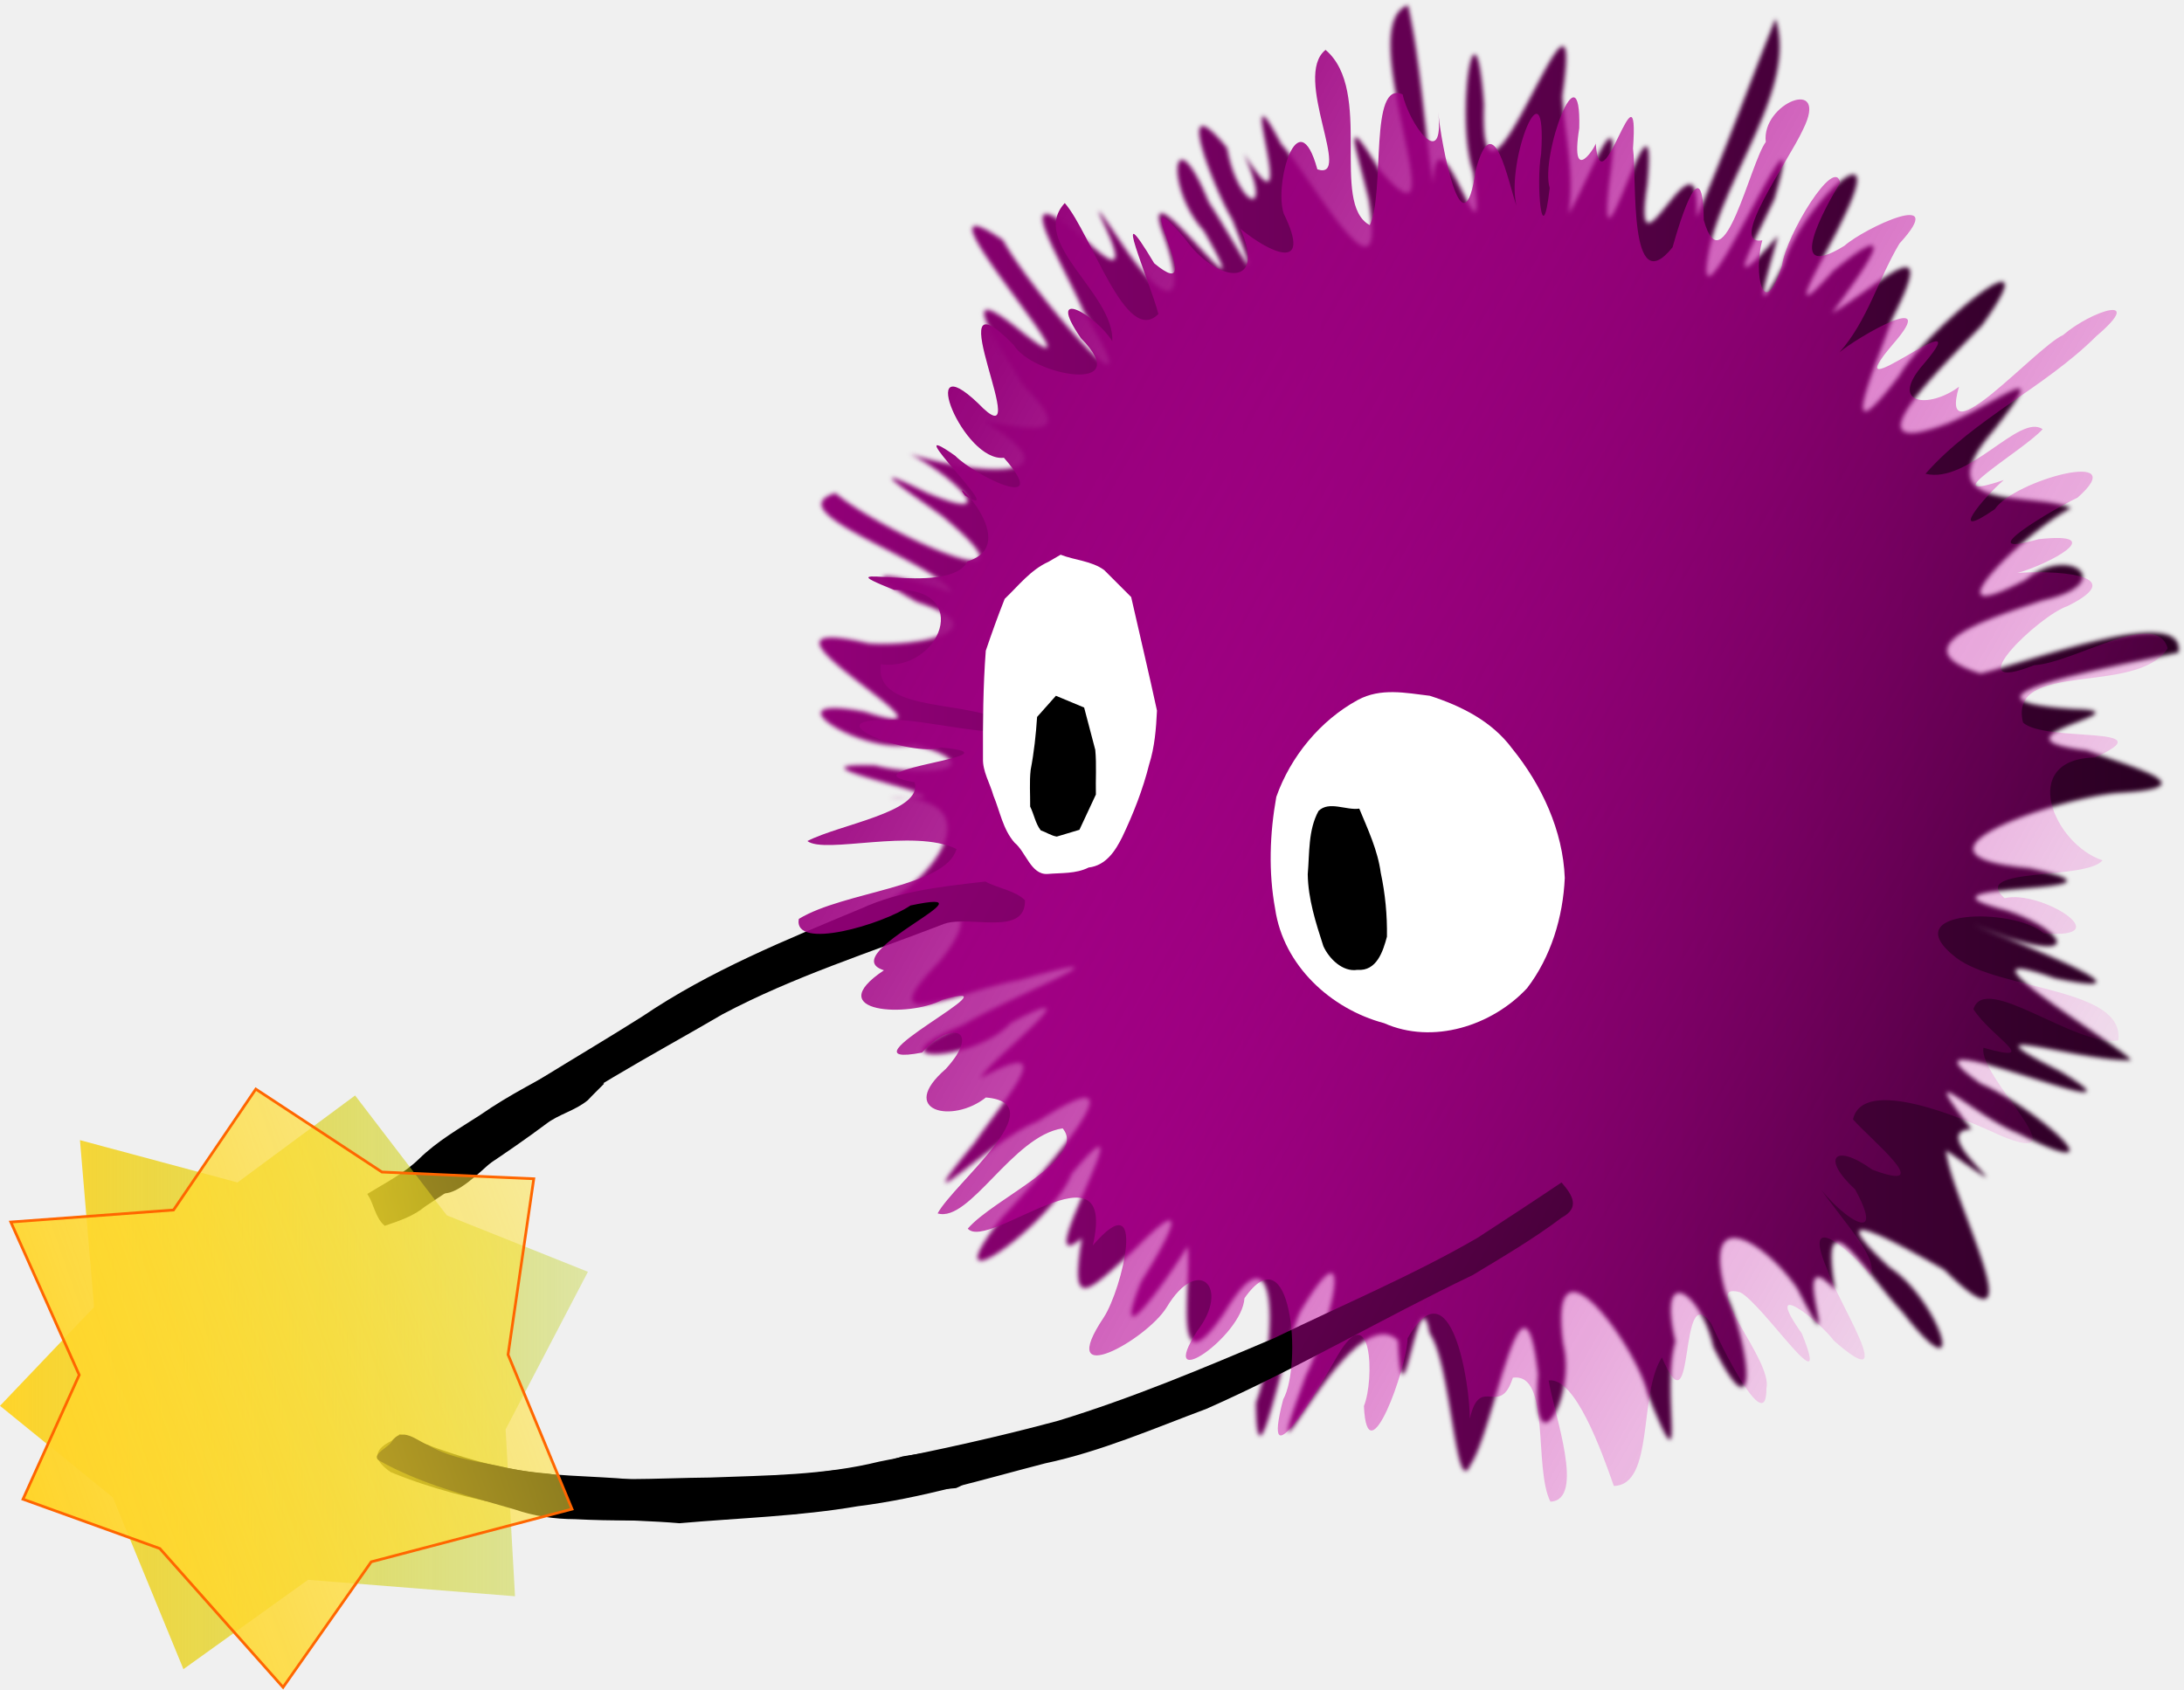
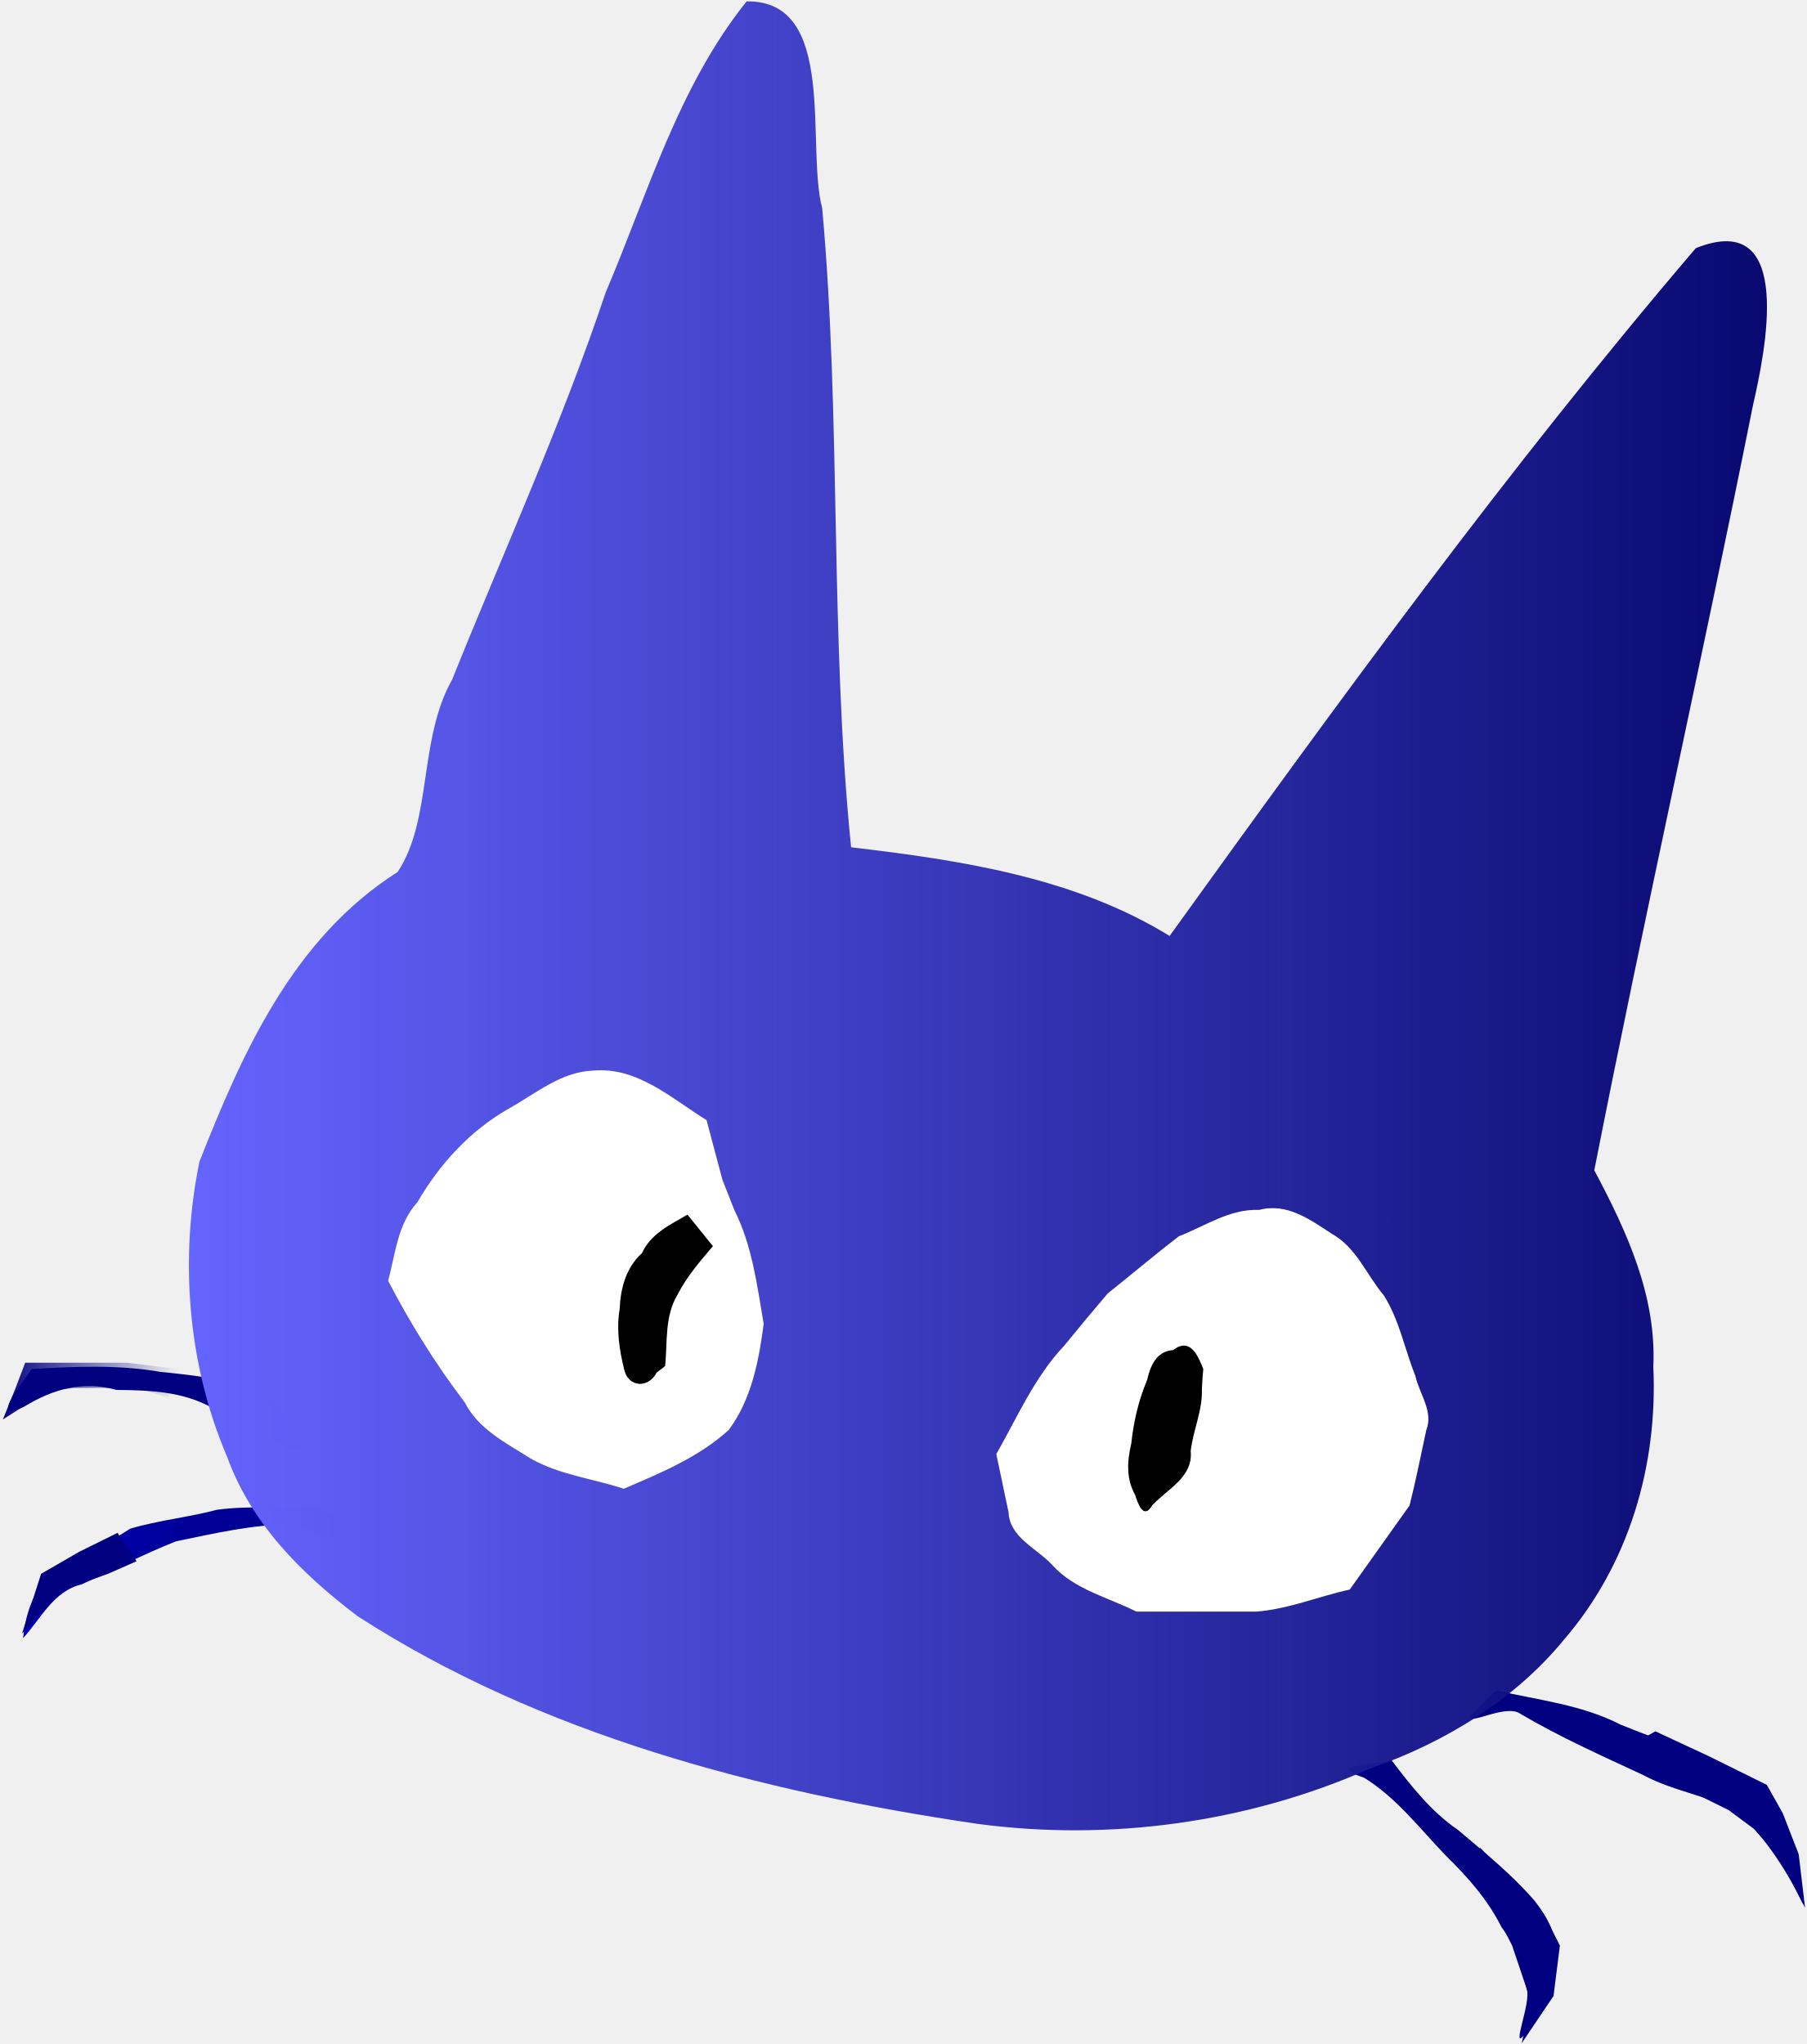
- <svg xmlns="http://www.w3.org/2000/svg" xmlns:xlink="http://www.w3.org/1999/xlink" version="1.1" id="svg1" width="800.142" height="619.117" viewBox="0 0 800.142 619.117">
+ <svg xmlns="http://www.w3.org/2000/svg" xmlns:xlink="http://www.w3.org/1999/xlink" version="1.1" id="svg1" width="71.621" height="81.045" viewBox="0 0 71.621 81.045">
  <defs id="defs1">
    <linearGradient id="linearGradient13">
-       <stop style="stop-color:#ffd42a;stop-opacity:1;" offset="0" id="stop13" />
-       <stop style="stop-color:#b8cd00;stop-opacity:0.32;" offset="1" id="stop14" />
+       <stop style="stop-color:#0000c0;stop-opacity:1;" offset="0" id="stop13" />
+       <stop style="stop-color:#000097;stop-opacity:1;" offset="0.5" id="stop15" />
    </linearGradient>
    <linearGradient id="linearGradient11">
-       <stop style="stop-color:#ffd42a;stop-opacity:1;" offset="0" id="stop11" />
-       <stop style="stop-color:#ffe33a;stop-opacity:0.499;" offset="1" id="stop12" />
+       <stop style="stop-color:#000080;stop-opacity:1;" offset="0" id="stop11" />
+       <stop style="stop-color:#000080;stop-opacity:0;" offset="1" id="stop12" />
    </linearGradient>
-     <linearGradient id="linearGradient4">
-       <stop style="stop-color:#920078;stop-opacity:1;" offset="0" id="stop3" />
-       <stop style="stop-color:#ed00c0;stop-opacity:0.065;" offset="1" id="stop4" />
+     <linearGradient id="linearGradient3">
+       <stop style="stop-color:#6565ff;stop-opacity:1;" offset="0" id="stop3" />
+       <stop style="stop-color:#00006c;stop-opacity:0.963;" offset="1" id="stop4" />
    </linearGradient>
-     <linearGradient id="linearGradient1">
-       <stop style="stop-color:#920078;stop-opacity:1;" offset="0" id="stop1" />
-       <stop style="stop-color:#270020;stop-opacity:1;" offset="1" id="stop2" />
-     </linearGradient>
-     <linearGradient xlink:href="#linearGradient1" id="linearGradient2" x1="348.078" y1="296.383" x2="853.824" y2="296.383" gradientUnits="userSpaceOnUse" gradientTransform="translate(-50.83312,-23.31626)" />
-     <linearGradient xlink:href="#linearGradient4" id="linearGradient3" gradientUnits="userSpaceOnUse" x1="348.078" y1="296.383" x2="856.724" y2="275.267" gradientTransform="rotate(31.85493,601.6118,200.1923)" />
-     <filter style="color-interpolation-filters:sRGB" id="filter4" x="-0.004" y="-0.004" width="1.008" height="1.007">
-       <feGaussianBlur stdDeviation="0.793" id="feGaussianBlur4" />
-     </filter>
-     <linearGradient xlink:href="#linearGradient11" id="linearGradient12" x1="3" y1="404.113" x2="218.395" y2="404.113" gradientUnits="userSpaceOnUse" gradientTransform="rotate(-19.26435,408.3365,465.0721)" />
-     <linearGradient xlink:href="#linearGradient13" id="linearGradient14" x1="50.833" y1="529.871" x2="266.228" y2="529.871" gradientUnits="userSpaceOnUse" gradientTransform="translate(-50.83312,-23.31626)" />
+     <linearGradient xlink:href="#linearGradient3" id="linearGradient4" x1="182.564" y1="419.657" x2="732.782" y2="419.657" gradientUnits="userSpaceOnUse" gradientTransform="matrix(1.045683,0,0,1.005157,-33.46285,-0.4378769)" />
+     <linearGradient xlink:href="#linearGradient11" id="linearGradient12" x1="92.215" y1="595.635" x2="157.252" y2="595.635" gradientUnits="userSpaceOnUse" gradientTransform="matrix(1.003528,0,0,0.9999974,-2.629045,0.00119887)" />
+     <linearGradient xlink:href="#linearGradient13" id="linearGradient14" x1="99.895" y1="662.125" x2="218.368" y2="662.125" gradientUnits="userSpaceOnUse" gradientTransform="matrix(1.003528,0,0,0.9999974,-2.629045,0.00119887)" />
  </defs>
-   <path style="display:inline;mix-blend-mode:normal;fill:url(#linearGradient2);filter:url(#filter4)" d="m 574.673,78.35 c 6.493,-10.052 20.255,-48.576 15.078,-12.924 -5.989,48.758 18.27,-45.611 13.785,2.154 -6.527,41.689 20.107,-26.012 18.021,12.123 10.185,-23.508 19.225,-48.667 28.935,-72.865 8.088,24.96 -18.299,56.759 -24.238,84.334 -8.748,43.417 39.515,-71.451 23.852,-18.279 -7.983,17.272 -20.49,38.617 1.265,13.516 -3.086,12.216 -11.189,36.279 1.997,10.697 4.752,-19.205 41.003,-54.858 21.044,-15.229 -5.26,11.313 -23.751,41.18 -2.745,17.373 27.94,-22.888 9.388,1.997 -0.554,15.589 16.55,-9.69 40.423,-33.687 22.135,1.959 -7.462,20.793 -21.15,51.927 2.692,20.732 8.682,-15.637 57.742,-56.707 30.29,-18.411 -10.899,11.556 -53.234,51.487 -12.521,36.023 20.254,-8.678 38.695,-25.098 16.54,2.773 -26.44,30.404 16.07,22.15 28.489,28.271 -17.365,8.887 -54.904,46.49 -16.677,26.312 15.939,-13.374 34.734,1.327 6.266,7.516 -13.849,4.899 -55.406,16.58 -22.759,26.808 17.253,-4.044 75.258,-26.124 72.581,-7.747 -16.937,3.991 -93.122,17.138 -38.555,20.75 30.007,0.641 -35.837,10.195 5.05,15.231 16.343,6.042 44.757,13.533 12.66,15.436 -20.042,0.937 -88.111,22.829 -33.796,27.637 49.034,10.523 -52.227,4.384 -8.473,15.463 20.38,6.832 28.453,18.972 0.72,10.071 -51.491,-19.009 74.001,26.606 17.175,14.87 -47.804,-17.073 38.498,33.364 26.437,29.994 -20.404,-0.131 -62.56,-14.988 -24.326,4.205 41.327,25.078 -68.336,-23.054 -29.375,4.402 18.75,7.688 54.664,38.961 13.81,18.213 -16.86,-6.598 -38.869,-29.464 -17.215,-1.52 -19.09,0.494 27.704,33.444 -9.301,7.726 1.21,16.701 35.173,79.286 -0.677,43.748 -15.918,-9.088 -48.324,-27.234 -20.002,-0.856 18.063,11.66 30.225,48.999 4.956,16.704 -14.822,-15.933 -30.98,-44.704 -24.887,-8.418 -19.35,-21.107 5.425,37.559 -13.848,-0.487 -11.437,-16.792 -35.449,-32.215 -26.348,1.313 9.202,19.681 12.724,54.88 -4.449,20.039 -4.543,-20.35 -20.793,-31.013 -13.872,-1.994 -5.694,18.891 5.411,58.434 -10.163,19.255 -3.884,-17.164 -36.812,-62.926 -30.981,-18.565 5.172,20.291 -12.006,47.618 -9.213,11.204 -5.519,-48.134 -15.91,20.9 -24.853,33.535 -5.466,12.612 -6.843,-37.075 -14.89,-48.491 -3.941,-23.909 -10.218,41.139 -11.538,2.703 -18.064,-17.395 -55.477,72.287 -33.881,13.103 8.851,-17.892 19.323,-59.157 -1.698,-24.116 -6.374,11.83 -16.353,70.968 -16.508,33.753 6.237,-14.708 10.611,-69.992 -11.554,-32.827 -20.067,29.637 -11.821,-10.731 -13.453,-24.634 1.584,-1.438 -31.198,48.557 -17.076,13.218 10.107,-16.058 19.887,-34.598 -2.205,-12.012 -18.635,17.358 -23.662,22.05 -19.501,-3.968 -21.146,17.873 26.844,-60.285 -3.748,-23.603 -6.211,17.564 -53.524,51.843 -25.788,16.377 15.771,-16.784 56.253,-63.43 13.331,-35.539 -17.746,6.756 -50.956,41.766 -22.985,7.657 10.692,-15.631 32.97,-40.396 1.911,-23.498 3.919,-7.178 44.776,-38.169 11.351,-20.36 -13.241,14.735 -53.821,15.787 -17.451,0.731 17.992,-10.933 69.042,-30.203 20.329,-16.328 -19.897,3.299 -57.264,21.74 -28.82,-7.116 34.884,-43.167 -64.17,1.356 -22.081,-20.309 20.814,-9.796 41.734,-40.218 3.103,-39.479 46.042,2.736 -46.975,-13.141 -4.854,-11.823 16.137,4.484 45.36,1.464 14.336,-7.766 -18.585,4.761 -55.309,-18.973 -18.335,-11.923 45.955,14.886 -55.983,-38.398 1.955,-24.968 18.118,1.278 48.337,-5.017 17.292,-15.22 -26.738,-14.893 -4.892,-9.057 13.077,-3.528 -8.175,-12.276 -65.044,-29.454 -42.897,-36.403 15.868,13.667 80.982,43.295 39.197,8.492 -11.332,-8.328 -31.959,-21.566 -5.941,-8.689 30.769,13.057 7.348,-7.846 -6.005,-14.125 25.681,8.22 63.333,9.887 26.875,-12.148 18.711,3.52 34.31,6.472 14.747,-12.896 -6.749,-11.418 -27.605,-41.318 -1.85,-20.728 39.376,32.129 -46.27,-60.018 -5.61,-32.602 9.574,18.101 58.952,74.705 29.808,26.704 -9.054,-20.81 -30.101,-53.155 1.434,-25.764 27.008,25.406 -12.555,-36.644 12.678,0.97 17.136,25.019 24.522,21.3 13.983,-6.337 -7.324,-24.095 39.353,42.431 15.669,1.048 -14.331,-15.533 -11.879,-43.849 1.826,-10.543 11.479,17.682 21.34,38.442 8.656,6.574 -7.015,-11.815 -22.392,-51.217 -1.949,-26.418 3.602,21.267 17.589,27.52 6.128,2.1 23.282,36.873 -5.639,-40.351 13.717,-3.484 10.119,10.862 39.489,64.527 32.036,20.349 -4.257,-18.151 -10.814,-35.083 3.938,-10.983 30.93,35.973 -11.037,-53.024 10.476,-60.277 4.512,19.846 6.128,45.989 9.127,65.39 1.66,-32.891 20.988,39.65 14.728,-4.155 -6.655,-18.98 0.688,-70.484 3.948,-24.878 -2.285,61.174 38.002,-66.962 28.726,-2.844 1.003,14.557 4.569,28.213 2.291,42.934 z" id="shadow-body" />
-   <path style="fill:#000000;fill-opacity:1" d="m 361.001,323.038 c -15.457,1.814 -31.111,3.327 -45.457,9.876 -27.532,11.462 -55.404,22.76 -80.214,39.562 -23.879,15.12 -48.752,28.852 -71.516,45.629 -2.518,3.49 -11.503,5.319 -8.377,10.244 4.845,21.557 21.504,-1.703 30.997,-7.653 24.076,-19.345 51.792,-33.504 78.343,-49.049 25.909,-13.746 53.945,-22.572 81.214,-33.129 9.443,-3.202 29.75,4.769 29.524,-8.606 -3.526,-3.597 -10.019,-4.389 -14.515,-6.875 z" id="left-hand" />
-   <path style="fill:#000000;fill-opacity:1" d="m 146.468,525.509 c 17.42,7.121 35.459,13.061 54.327,14.514 19.61,3.29 39.603,1.589 59.393,1.426 20.742,-0.792 41.693,-0.814 61.953,-5.835 22.003,-4.322 43.973,-9.146 65.603,-14.998 27.034,-8.27 53.106,-19.235 79.095,-30.273 24.878,-12.147 50.567,-22.881 74.521,-36.765 10.275,-6.704 20.546,-13.413 30.728,-20.257 4.139,4.721 6.838,9.299 -0.008,12.932 -10.257,7.752 -21.566,14.377 -32.603,21.036 -32.792,15.7 -64.198,34.291 -97.451,48.971 -19.53,7.293 -38.714,15.666 -59.189,20.01 -22.736,5.866 -45.243,12.797 -68.613,15.704 -21.554,3.699 -43.53,4.296 -65.28,6.223 -20.038,-1.72 -40.447,-0.645 -60.014,-5.907 -15.551,-2.885 -31.175,-6.791 -45.693,-12.78 -6.147,-4.129 -7.006,-7.995 0.13,-11.462 1.034,-0.846 2.068,-1.692 3.102,-2.538 z" id="right-hand" />
-   <path style="display:inline;mix-blend-mode:normal;fill:url(#linearGradient3)" d="m 673.906,129.116 c 6.854,-5.781 37.372,-23.296 19.627,-3.02 -23.524,27.674 33.324,-18.774 11.339,7.18 -13.29,15.051 1.802,16.646 12.832,8.458 -7.875,26.96 28.029,-14.37 38.124,-18.95 10.631,-9.112 30.545,-15.215 12.166,0.433 -19.074,18.98 -44.66,30.102 -62.561,50.396 15.783,3.893 34.354,-22.24 42.92,-16.345 -6.779,7.69 -41.627,27.81 -14.251,18.656 -7.474,6.406 -21.181,23.019 -3.271,10.665 7.025,-10.631 51.226,-22.583 30.242,-4.167 -8.058,3.724 -40.744,22.808 -14.236,15.161 26.801,-2.909 3.063,9.508 -7.707,12.38 11.108,-0.937 42.922,-0.075 18.367,12.133 -10.68,3.553 -41.308,33.201 -12.284,21.683 14.808,-0.871 44.782,-20.865 48.953,-6.203 -11.204,17.646 -58.623,3.983 -53.004,27.182 7.876,7.509 52.929,0.799 26.396,12.823 -28.296,0.556 -15.158,31.803 2.733,37.689 -5.981,7.445 -48.92,2.281 -35.88,13.887 13.099,-3.3 42.604,15.259 14.328,12.861 -10.778,-9.612 -55.409,-9.057 -31.997,9.002 15.849,11.933 61.868,10.854 59.326,30.266 -15.685,2.538 -48.981,-25.155 -53.06,-11.462 6.251,9.989 25.681,20.375 3.684,14.129 -2.256,10.413 37.036,45.185 6.026,32.093 -14.174,-6.629 -50.296,-21.761 -53.834,-5.847 5.768,6.785 31.615,27.655 7.033,18.411 -14.025,-10.066 -18.701,-4.116 -6.274,7.229 13.953,25.556 -12.253,4.774 -16.665,-6.864 5.391,11.554 26.759,31.831 22.112,38.185 -7.239,-9.031 -25.218,-24.482 -15.763,-2.205 3.274,10.913 27.729,48.431 2.622,26.416 -6.429,-8.41 -26.46,-23.387 -11.856,-2.767 11.6,28.455 -14.058,-10.631 -22.559,-15.036 -15.191,-4.346 12.123,25.11 9.613,35.233 0.157,18.661 -17.188,-16.923 -20.232,-23.837 -12.352,-17.41 -5.421,41.966 -18.045,12.48 -8.665,13.244 -2.642,46.771 -17.618,47.085 -4.54,-12.972 -14.248,-40.018 -23.872,-38.641 1.992,12.441 13.579,43.813 0.635,44.404 -6.273,-12.513 0.216,-47.397 -13.76,-45.416 -4.779,15.04 -11.983,-1.635 -15.789,15.059 0.11,-12.765 -6.84,-57.443 -22.779,-29.522 -0.208,10.984 -14.846,51.589 -15.991,24.832 3.969,-9.848 2.896,-40.272 -9.777,-18.256 -6.638,11.473 -28.399,48.615 -19.796,15.813 7.047,-12.61 3.074,-61.875 -14.2,-37.046 -0.852,14.014 -32.629,35.816 -17.288,11.953 12.309,-15.972 0.303,-27.99 -11.261,-8.548 -7.464,11.968 -41.101,30.686 -23.011,3.641 6.775,-10.333 16.291,-50.101 -3.989,-26.408 9.191,-40.074 -38.306,2.33 -45.815,-6.154 9.46,-11.05 44.07,-25.61 34.755,-36.747 -18.322,2.717 -34.055,34.676 -45.807,31.165 6.051,-11.132 43.182,-40.329 17.683,-42.478 -12.34,9.81 -32.537,5.001 -14.695,-10.455 13.21,-14.5 1.925,-18.068 -8.697,-5.996 -33.746,6.419 38.216,-28.26 7.45,-19.373 -11.999,6.631 -44.938,4.946 -21.41,-10.791 -18.934,-5.937 44.011,-31.079 9.72,-23.738 -10.205,6.949 -42.958,16.641 -40.905,4.921 16.528,-10.132 53.812,-11.551 57.78,-25.613 -15.661,-7.715 -48.229,1.985 -54.639,-2.927 11.883,-6.171 42.504,-10.705 39.298,-21.556 -27.654,-4.718 41.411,-9.822 9.589,-12.725 -10.978,3.735 -47.78,-10.692 -19.003,-10.058 11.955,-0.872 43.205,8.123 44.041,1.977 -12.177,-10.09 -49.547,-3.539 -47.013,-22.408 21.882,2.735 33.85,-28.354 4.873,-27.267 -29.878,-11.825 20.308,3.263 26.832,-10.455 20.495,-6.174 -7.291,-33.001 -0.984,-24.205 17.926,11.01 -26.705,-30.873 -3.46,-14.483 7.33,7.393 35.9,21.383 17.832,0.721 -14.897,1.712 -32.27,-41.743 -9.471,-19.982 22.584,23.495 -17.291,-52.32 13.047,-21.372 6.872,11.417 44.951,18.202 24.62,-2.494 -13.28,-19.322 5.383,-8.567 11.518,1.139 0.735,-17.634 -30.777,-36.172 -17.412,-50.629 9.86,11.384 22.406,52.772 34.289,40.65 -3.024,-11.774 -18.47,-46.9 -1.52,-18.571 21.519,17.855 -11.857,-35.896 11.12,-9.217 11.496,16.322 30.22,18.924 20.5,-3.41 10.818,8.899 26.436,16.106 15.824,-5.58 -3.641,-10.832 5.204,-42.177 12.324,-16.218 13.226,4.275 -9.302,-33.979 2.998,-43.791 17.712,15.047 1.516,56.267 16.204,64.238 5.746,-12.296 -0.384,-53.431 12.038,-47.926 2.243,10.611 15.363,28.965 13.05,6.508 0.91,11.085 9.041,54.041 13.782,21.005 6.54,-23.908 11.808,4.741 14.864,13.274 -3.999,-16.438 11.281,-54.477 9.046,-19.041 -1.96,10.861 0.355,37.14 3.133,12.573 -3.583,-11.956 11.623,-52.77 10.823,-21.927 -3.583,22.585 6.949,5.335 6.025,5.364 1.803,25.982 16.157,-33.128 13.675,2.053 1.462,10.777 -1.736,56.458 14.496,36.215 3.122,-11.222 11.132,-36.435 11.433,-9.973 7.039,25.059 17.055,-21.118 22.712,-28.596 -1.703,-14.242 23.533,-24.333 13.64,-4.567 -5.257,11.525 -27.852,42.748 -14.897,40.596 -3.429,11.934 0.489,30.703 7.211,9.223 1.475,-11.257 19.415,-40.464 21.274,-30.309 -5.278,8.567 -21.081,37.057 1.57,23.098 7.494,-6.632 38.893,-21.231 20.186,-0.837 -7.788,13.037 -11.724,28.355 -21.993,39.876 z" id="front-body" />
-   <path style="display:inline;fill:#ffffff;fill-opacity:1" d="m 523.84,254.974 c 11.541,3.719 22.757,9.341 30.136,19.302 10.834,13.349 18.65,30.132 19.302,47.452 -0.627,14.294 -5.06,29.012 -13.82,40.403 -12.863,13.815 -34.57,20.742 -52.366,12.813 -19.644,-5.231 -36.895,-21.211 -39.915,-41.85 -2.496,-13.517 -1.993,-27.606 0.413,-41.06 5.219,-14.791 16.087,-27.996 29.848,-35.521 8.417,-4.548 17.497,-2.602 26.402,-1.539 z" id="path5" />
-   <path style="display:inline;fill:#ffffff;fill-opacity:1" d="m 388.572,203.279 c 5.231,2.052 11.359,2.247 15.968,5.629 3.293,3.293 6.586,6.586 9.88,9.88 3.127,13.88 6.458,27.714 9.458,41.622 -0.32,6.673 -0.846,13.383 -2.888,19.781 -2.281,9.127 -5.752,17.947 -9.782,26.427 -2.576,5.211 -6.036,10.555 -12.357,11.283 -4.718,2.373 -10.058,1.921 -15.165,2.374 -6.009,0.274 -7.828,-8.095 -11.994,-11.486 -4.275,-4.868 -5.316,-11.427 -7.74,-17.251 -1.257,-4.529 -3.989,-8.829 -3.823,-13.615 -0.046,-13.163 0.023,-26.343 1.03,-39.475 2.17,-6.378 4.43,-12.727 6.924,-18.986 5.068,-4.824 9.474,-10.625 16.019,-13.574 1.49,-0.869 2.98,-1.738 4.47,-2.608 z" id="path4" />
-   <path style="fill:#000000;fill-opacity:1" d="m 397.188,259.281 c -3.446,-1.436 -6.893,-2.872 -10.339,-4.308 -2.298,2.585 -4.595,5.169 -6.893,7.754 -0.426,6.498 -1.128,12.986 -2.354,19.383 -0.509,4.472 -0.139,8.976 -0.188,13.463 1.431,2.841 1.896,6.154 3.876,8.712 1.967,0.672 3.897,2.005 5.887,2.284 2.763,-0.829 5.525,-1.658 8.288,-2.486 2.01,-4.308 4.021,-8.616 6.031,-12.924 -0.137,-5.454 0.283,-10.938 -0.227,-16.373 -1.36,-5.168 -2.72,-10.337 -4.08,-15.505 z" id="left-eye" />
-   <path style="fill:#000000;fill-opacity:1" d="m 497.992,296.329 c 3.16,7.634 6.744,15.204 7.861,23.478 1.656,7.683 2.4,15.608 2.275,23.44 -1.45,5.432 -3.781,12.723 -10.808,12.158 -5.424,0.886 -10.419,-4.113 -12.483,-8.676 -2.769,-8.537 -5.595,-17.328 -5.726,-26.378 0.683,-7.768 0.11,-16.165 3.966,-23.195 3.904,-3.763 10.089,-0.126 14.915,-0.827 z" id="right-eye" />
-   <path style="fill:#000000;fill-opacity:1;stroke:#000000;stroke-opacity:1" d="m 210.225,389.433 c -11.514,6.253 -23.295,12.092 -34.067,19.607 -7.693,4.974 -15.737,9.566 -22.317,16.03 -5.417,5.273 -12.188,8.703 -18.574,12.612 2.189,3.505 2.649,8.079 5.793,10.959 5.015,-1.706 10.162,-3.404 14.295,-6.852 14.872,-9.992 30.037,-19.572 44.397,-30.302 4.68,-3.628 10.739,-4.91 15.285,-8.697 1.779,-1.926 3.686,-3.733 5.526,-5.602 -3.446,-2.585 -6.893,-5.169 -10.339,-7.754 z" id="left-work-hand" />
-   <path style="fill:url(#linearGradient14)" d="m 87.019,433.32 43.079,-31.878 33.602,43.94 51.695,20.678 -30.155,57.726 3.446,61.172 -75.819,-6.031 L 67.203,611.667 41.356,548.772 0,515.17 34.463,478.984 29.294,417.812 Z" id="star-back" />
-   <path style="fill:#000000;fill-opacity:1;stroke:#000000;stroke-opacity:1" d="m 330.846,534.179 c 5.457,-0.862 10.913,-1.723 16.37,-2.585 5.376,3.846 12.085,9.602 2.901,13.241 -19.754,1.496 -38.941,6.958 -58.546,9.444 -26.939,1.186 -53.898,3.341 -80.88,1.935 -7.502,-0.039 -14.873,-1.088 -21.981,-3.545 -16.87,-4.929 -34.18,-9.214 -49.611,-17.888 -2.347,-1.427 3.409,-4.028 4.665,-5.978 3.429,-5.685 8.516,-0.522 13.004,1.284 8.945,5.28 19.414,5.995 29.313,8.382 15.019,3.221 30.508,2.767 45.749,4.2 17.479,1.388 35.03,0.718 52.519,-0.155 10.825,-1.849 21.713,-3.583 32.675,-4.162 4.702,-1.061 9.186,-2.876 13.821,-4.174 z" id="right-work-hand" />
-   <path style="fill:url(#linearGradient12);stroke:#ff6600;stroke-opacity:1" d="m 63.569,443.414 30.149,-44.306 46.217,30.394 55.622,2.465 -9.421,64.442 23.436,56.61 -73.563,19.321 -32.305,45.972 L 58.553,567.466 8.427,549.391 29.021,503.86 3.959,447.819 Z" id="star-front" />
+   <g id="layer4" style="display:inline" transform="matrix(0.1092596,0,0,0.1084961,-9.82375,-9.425657)">
+     <path style="fill:#000080;stroke:#00ffff;stroke-width:1.002;stroke-opacity:0" d="m 101.359,587.192 c 15.599,-0.922 31.304,-1.664 46.778,1.049 15.811,1.653 33.908,3.114 45.271,15.606 2.769,4.483 11.126,15.998 -0.478,11.633 -8.52,-4.791 -15.853,-11.51 -25.683,-13.912 -10.797,-6.238 -23.015,-6.623 -35.118,-6.743 -12.221,-3.429 -22.917,-0.335 -33.428,6.1 -13.682,6.671 0.607,-10.204 2.659,-13.733 z" id="path4" />
+     <path style="fill:url(#linearGradient14);fill-opacity:1;stroke:#00ffff;stroke-width:1.002;stroke-opacity:0" d="m 206.502,637.852 c -12.576,0.427 -25.32,-0.904 -37.787,0.762 -10.407,2.777 -21.355,3.854 -31.587,6.938 -9.473,6.244 -19.837,11.215 -29.334,17.264 -6.207,5.928 -8.618,14.514 -9.511,22.721 6.396,-6.976 11.039,-17.233 21.221,-19.643 11.418,-5.201 22.595,-11.105 34.232,-15.721 13.698,-2.839 27.63,-6.162 41.618,-6.207 6.298,0.402 16.789,9.033 20.637,3.44 -0.554,-4.947 -6.293,-6.548 -9.488,-9.554 z" id="path5" />
+     <path style="fill:#000080;stroke:#00ffff;stroke-width:1.002;stroke-opacity:0" d="m 632.852,704.631 c 15.22,3.567 31.113,5.219 45.147,12.529 14.933,6.162 30.509,10.826 44.422,19.223 13.675,3.699 14.871,19.39 19.488,30.755 0.42,3.81 3.74,17.091 2.119,15.272 -5.892,-12.233 -13.431,-23.811 -23.284,-33.207 -10.661,-6.101 -23.543,-7.63 -34.459,-13.596 -15.083,-7.071 -30.331,-13.891 -44.663,-22.425 -5.145,-3.728 -18.573,4.252 -18.582,1.092 3.39,-3.084 6.529,-6.445 9.813,-9.643 z" id="path6" />
+     <path style="fill:#000080;stroke:#00ffff;stroke-width:1.002;stroke-opacity:0" d="m 594.723,729.96 c 7.119,9.426 14.4,18.888 24.248,25.663 9.602,8.187 19.562,16.272 27.758,25.835 4.662,5.938 8.366,12.628 7.759,20.433 1.5,11.059 -5.225,20.417 -11.539,28.732 -4.878,5.81 2.85,-12.32 0.922,-17.023 -1.156,-8.15 -4.201,-15.841 -9.107,-22.472 -4.906,-9.878 -12.124,-18.156 -19.929,-25.837 -9.544,-9.935 -18.089,-21.396 -29.912,-28.735 -15.156,-5.094 6.531,-4.39 9.8,-6.597 z" id="path7" />
+     <path style="display:inline;fill:url(#linearGradient4);stroke:#000000;stroke-width:1.025;stroke-opacity:0" d="M 514.337,428.919 C 575.46,343.448 637.154,257.917 705.286,177.565 c 36.435,-14.708 24.96,38.748 20.719,57.534 -18.539,93.261 -39.321,186.124 -57.561,279.46 11.879,22.508 22.618,45.965 21.417,71.791 1.652,35.757 -8.615,71.998 -32.535,99.883 -17.693,21.742 -43.104,37.493 -70.144,46.921 -44.28,19.789 -94.452,26.768 -142.71,20.228 C 365.751,741.722 286.243,720.825 219.65,677.496 198.915,661.631 181.17,643.69 172.304,619.222 158.023,585.509 154.996,547.053 162.293,511.373 c 15.505,-39.561 33.847,-81.482 71.93,-105.835 12.691,-19.447 7.447,-48.361 19.779,-70.34 18.798,-47.076 39.713,-93.344 55.693,-141.436 15.282,-36.075 26.282,-75.141 51.137,-106.369 33.178,-0.573 21.449,52.647 27.433,75.545 6.978,77.714 2.716,155.9 10.493,233.577 40.044,4.766 81.007,10.998 115.58,32.404 z" id="body" />
+     <path style="display:inline;fill:#ffffff;fill-opacity:1;stroke:#00ffff;stroke-width:1.002;stroke-opacity:0" d="m 491.891,559.56 c 8.63,-6.937 17.066,-14.112 25.816,-20.9 9.532,-3.69 18.437,-10.068 29.124,-9.622 10.205,-2.668 18.455,3.551 26.411,8.76 8.892,4.986 12.547,14.983 18.827,22.485 5.657,8.985 7.568,19.667 11.452,29.455 1.478,6.598 6.656,12.98 3.945,19.817 -1.974,9.176 -3.76,18.396 -6.062,27.499 -7.234,10.244 -14.469,20.488 -21.703,30.733 -11.343,2.492 -22.322,7.181 -33.95,8.059 -14.488,0 -28.976,0 -43.463,0 -10.335,-5.257 -22.366,-7.992 -30.415,-16.915 -5.601,-6.176 -15.594,-10.122 -15.979,-19.396 -1.481,-7.086 -2.963,-14.171 -4.444,-21.257 7.669,-13.555 13.888,-28.172 24.689,-39.68 5.183,-6.401 10.42,-12.759 15.751,-19.039 z" id="path8" />
+     <path style="display:inline;fill:#ffffff;fill-opacity:1;stroke:#00ffff;stroke-width:1.002;stroke-opacity:0" d="m 352.085,518.111 c -1.926,-7.292 -3.851,-14.584 -5.777,-21.876 -12.664,-7.89 -25.146,-19.594 -41.187,-18.105 -11.595,0.401 -20.895,8.46 -30.592,13.896 -14.017,8.02 -25.134,20.28 -33.121,34.169 -7.237,7.961 -8.001,18.859 -10.642,28.759 8.034,15.572 17.24,30.475 27.816,44.462 5.034,9.88 14.884,14.708 23.858,20.46 10.371,5.978 22.578,7.338 33.828,11.068 13.384,-5.758 27.302,-11.574 38.086,-21.492 8.283,-11.211 10.925,-25.267 12.681,-38.784 -2.408,-14.109 -4.144,-28.511 -10.611,-41.507 -1.446,-3.683 -2.892,-7.366 -4.339,-11.049 z" id="path9" />
+     <path style="fill:#000000;fill-opacity:1;stroke:#000000;stroke-width:1.002;stroke-opacity:0" d="m 526.554,587.192 c -1.841,-4.838 -4.826,-11.754 -10.91,-6.936 -6.147,0.468 -8.287,5.752 -9.454,10.895 -3.081,7.405 -4.931,15.209 -5.744,23.172 -1.505,6.521 -1.961,12.877 1.396,18.905 1.024,3.294 3.079,9.193 6.203,3.74 5.668,-6.074 14.89,-10.286 13.943,-19.836 0.885,-7.652 4.34,-14.776 4.061,-22.585 0.132,-2.454 0.247,-4.91 0.506,-7.354 z" id="right-eye" />
+     <path style="fill:#000000;fill-opacity:1;stroke:#000000;stroke-width:1.002;stroke-opacity:0" d="m 331.288,586.041 c 0.846,-8.756 -0.235,-18.112 4.482,-26.019 3.316,-6.548 8.126,-12.166 12.849,-17.732 -3.081,-3.838 -6.162,-7.676 -9.243,-11.514 -6.311,3.671 -13.348,7.017 -16.51,14.056 -5.849,5.388 -7.783,12.861 -8.103,20.527 -1.233,7.328 -0.122,14.832 1.641,21.963 1.464,6.696 8.82,6.967 11.757,1.22 1.007,-0.881 2.175,-1.541 3.126,-2.501 z" id="left-eye" />
+     <path style="fill:url(#linearGradient12);stroke:#000000;stroke-width:1.002;stroke-opacity:0" d="m 154.508,587.192 -3.466,10.362 -11.554,-3.454 H 129.089 116.379 l -9.243,1.151 -16.176,10.362 4.622,-11.514 3.466,-9.211 h 16.176 20.798 z" id="path11" />
+     <path style="fill:#000080;fill-opacity:1;stroke:#000000;stroke-width:1.002;stroke-opacity:0" d="m 97.893,683.906 6.933,-21.876 13.865,-8.059 13.865,-6.908 6.933,10.362 -10.399,4.605 -12.71,4.605 -4.622,2.303 z" id="left-pow-2" />
+     <path style="fill:#000080;fill-opacity:1;stroke:#000000;stroke-width:1.002;stroke-opacity:0" d="m 674.447,728.809 26.575,11.514 16.176,8.059 9.243,6.908 9.243,10.362 9.243,18.422 -2.311,-19.573 -5.777,-14.968 -5.777,-10.362 -20.798,-10.362 -19.642,-9.211 z" id="right-pow-1" />
+     <path style="fill:#000080;fill-opacity:1;stroke:#00ffff;stroke-width:1.002;stroke-opacity:0" d="m 616.676,766.804 10.399,-4.605 15.02,16.119 9.243,10.362 4.622,9.211 -2.311,18.422 -11.554,17.27 3.466,-14.968 -6.933,-20.724 -8.088,-16.119 z" id="right-pow-2" />
+   </g>
</svg>
